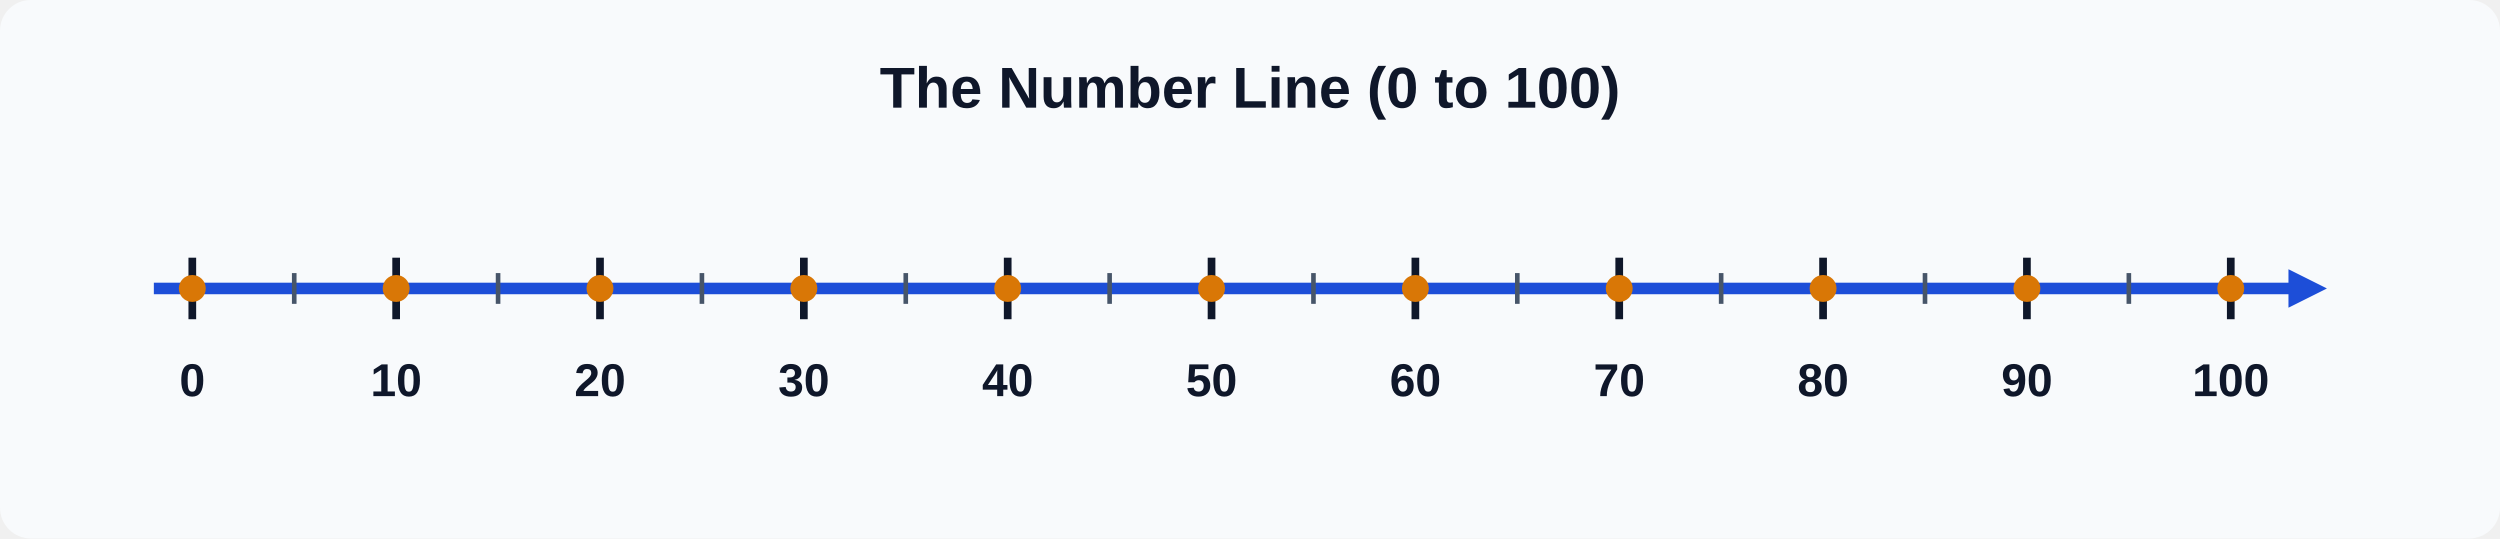
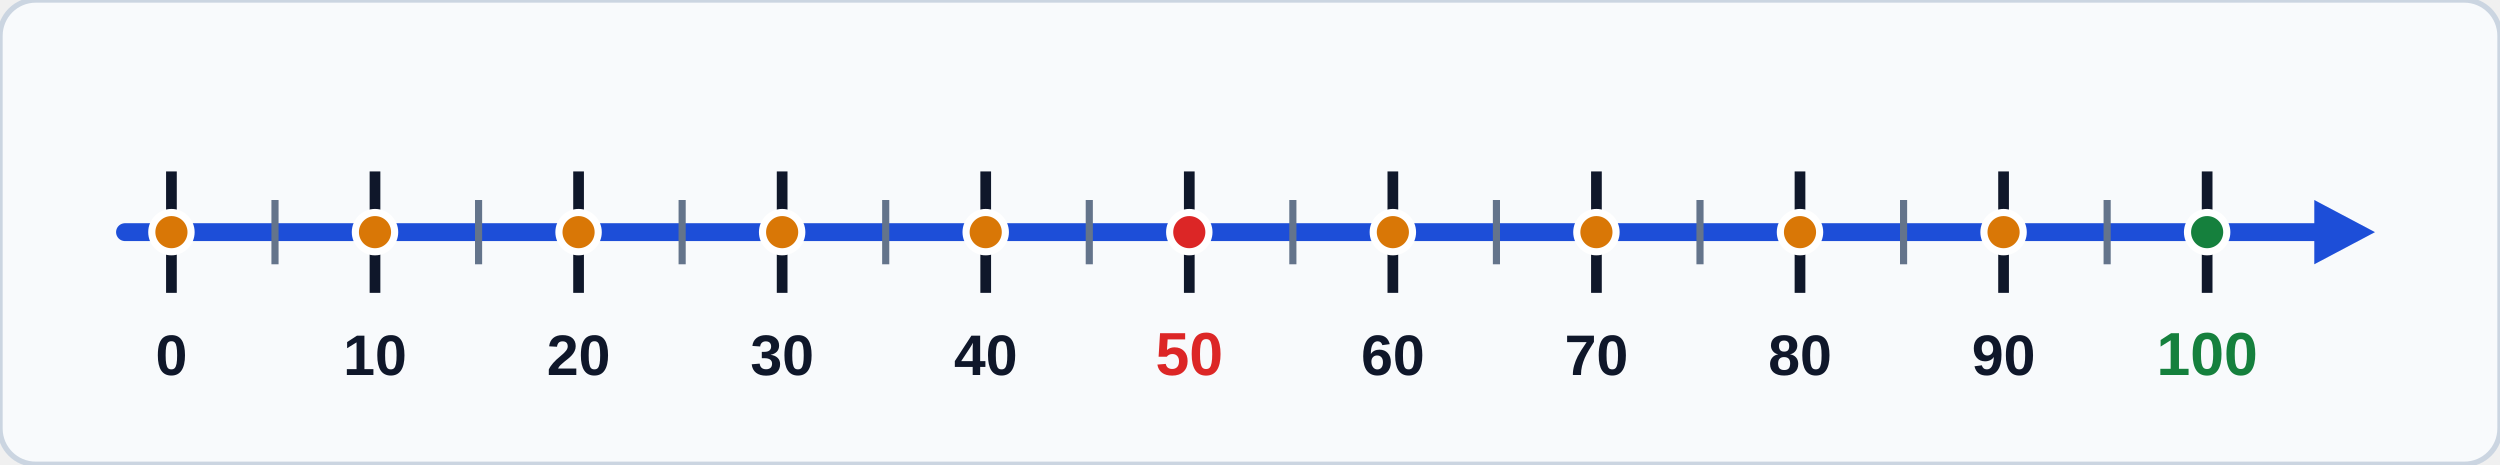
- <svg xmlns="http://www.w3.org/2000/svg" viewBox="0 0 650 140" width="100%" height="140">
-   <rect width="650" height="140" fill="#f8fafc" rx="8" />
-   <text x="325" y="28" text-anchor="middle" font-family="Liberation Sans" font-size="15" font-weight="bold" fill="#0f172a">The Number Line (0 to 100)</text>
-   <line x1="40" y1="75" x2="600" y2="75" stroke="#1d4ed8" stroke-width="3" />
-   <polygon points="605,75 595,70 595,80" fill="#1d4ed8" />
-   <line x1="50" y1="67" x2="50" y2="83" stroke="#0f172a" stroke-width="2" />
-   <circle cx="50" cy="75" r="3.5" fill="#d97706" />
-   <text x="50" y="103" text-anchor="middle" font-family="Liberation Sans" font-size="12" font-weight="bold" fill="#0f172a">0</text>
-   <line x1="103" y1="67" x2="103" y2="83" stroke="#0f172a" stroke-width="2" />
-   <circle cx="103" cy="75" r="3.5" fill="#d97706" />
-   <text x="103" y="103" text-anchor="middle" font-family="Liberation Sans" font-size="12" font-weight="bold" fill="#0f172a">10</text>
-   <line x1="156" y1="67" x2="156" y2="83" stroke="#0f172a" stroke-width="2" />
-   <circle cx="156" cy="75" r="3.5" fill="#d97706" />
-   <text x="156" y="103" text-anchor="middle" font-family="Liberation Sans" font-size="12" font-weight="bold" fill="#0f172a">20</text>
-   <line x1="209" y1="67" x2="209" y2="83" stroke="#0f172a" stroke-width="2" />
-   <circle cx="209" cy="75" r="3.5" fill="#d97706" />
-   <text x="209" y="103" text-anchor="middle" font-family="Liberation Sans" font-size="12" font-weight="bold" fill="#0f172a">30</text>
-   <line x1="262" y1="67" x2="262" y2="83" stroke="#0f172a" stroke-width="2" />
-   <circle cx="262" cy="75" r="3.5" fill="#d97706" />
-   <text x="262" y="103" text-anchor="middle" font-family="Liberation Sans" font-size="12" font-weight="bold" fill="#0f172a">40</text>
-   <line x1="315" y1="67" x2="315" y2="83" stroke="#0f172a" stroke-width="2" />
-   <circle cx="315" cy="75" r="3.5" fill="#d97706" />
-   <text x="315" y="103" text-anchor="middle" font-family="Liberation Sans" font-size="12" font-weight="bold" fill="#0f172a">50</text>
-   <line x1="368" y1="67" x2="368" y2="83" stroke="#0f172a" stroke-width="2" />
-   <circle cx="368" cy="75" r="3.5" fill="#d97706" />
-   <text x="368" y="103" text-anchor="middle" font-family="Liberation Sans" font-size="12" font-weight="bold" fill="#0f172a">60</text>
-   <line x1="421" y1="67" x2="421" y2="83" stroke="#0f172a" stroke-width="2" />
-   <circle cx="421" cy="75" r="3.5" fill="#d97706" />
-   <text x="421" y="103" text-anchor="middle" font-family="Liberation Sans" font-size="12" font-weight="bold" fill="#0f172a">70</text>
-   <line x1="474" y1="67" x2="474" y2="83" stroke="#0f172a" stroke-width="2" />
-   <circle cx="474" cy="75" r="3.5" fill="#d97706" />
-   <text x="474" y="103" text-anchor="middle" font-family="Liberation Sans" font-size="12" font-weight="bold" fill="#0f172a">80</text>
-   <line x1="527" y1="67" x2="527" y2="83" stroke="#0f172a" stroke-width="2" />
-   <circle cx="527" cy="75" r="3.5" fill="#d97706" />
-   <text x="527" y="103" text-anchor="middle" font-family="Liberation Sans" font-size="12" font-weight="bold" fill="#0f172a">90</text>
-   <line x1="580" y1="67" x2="580" y2="83" stroke="#0f172a" stroke-width="2" />
-   <circle cx="580" cy="75" r="3.5" fill="#d97706" />
-   <text x="580" y="103" text-anchor="middle" font-family="Liberation Sans" font-size="12" font-weight="bold" fill="#0f172a">100</text>
-   <line x1="76.5" y1="71" x2="76.5" y2="79" stroke="#475569" stroke-width="1.2" />
-   <line x1="129.5" y1="71" x2="129.5" y2="79" stroke="#475569" stroke-width="1.2" />
-   <line x1="182.5" y1="71" x2="182.5" y2="79" stroke="#475569" stroke-width="1.2" />
-   <line x1="235.5" y1="71" x2="235.5" y2="79" stroke="#475569" stroke-width="1.2" />
-   <line x1="288.5" y1="71" x2="288.5" y2="79" stroke="#475569" stroke-width="1.2" />
-   <line x1="341.5" y1="71" x2="341.5" y2="79" stroke="#475569" stroke-width="1.2" />
-   <line x1="394.5" y1="71" x2="394.5" y2="79" stroke="#475569" stroke-width="1.2" />
-   <line x1="447.5" y1="71" x2="447.5" y2="79" stroke="#475569" stroke-width="1.2" />
-   <line x1="500.5" y1="71" x2="500.5" y2="79" stroke="#475569" stroke-width="1.2" />
-   <line x1="553.5" y1="71" x2="553.5" y2="79" stroke="#475569" stroke-width="1.2" />
+ <svg xmlns="http://www.w3.org/2000/svg" viewBox="0 0 700 130" width="100%" height="130">
+   <rect width="700" height="130" fill="#f8fafc" stroke="#cbd5e1" stroke-width="1.5" rx="10" />
+   <line x1="35" y1="65" x2="655" y2="65" stroke="#1d4ed8" stroke-width="5" stroke-linecap="round" />
+   <polygon points="665,65 648,56 648,74" fill="#1d4ed8" />
+   <line x1="77" y1="56" x2="77" y2="74" stroke="#64748b" stroke-width="2" />
+   <line x1="134" y1="56" x2="134" y2="74" stroke="#64748b" stroke-width="2" />
+   <line x1="191" y1="56" x2="191" y2="74" stroke="#64748b" stroke-width="2" />
+   <line x1="248" y1="56" x2="248" y2="74" stroke="#64748b" stroke-width="2" />
+   <line x1="305" y1="56" x2="305" y2="74" stroke="#64748b" stroke-width="2" />
+   <line x1="362" y1="56" x2="362" y2="74" stroke="#64748b" stroke-width="2" />
+   <line x1="419" y1="56" x2="419" y2="74" stroke="#64748b" stroke-width="2" />
+   <line x1="476" y1="56" x2="476" y2="74" stroke="#64748b" stroke-width="2" />
+   <line x1="533" y1="56" x2="533" y2="74" stroke="#64748b" stroke-width="2" />
+   <line x1="590" y1="56" x2="590" y2="74" stroke="#64748b" stroke-width="2" />
+   <line x1="48" y1="48" x2="48" y2="82" stroke="#0f172a" stroke-width="3" />
+   <circle cx="48" cy="65" r="5.5" fill="#d97706" stroke="#ffffff" stroke-width="2" />
+   <text x="48" y="105" text-anchor="middle" font-family="Liberation Sans, sans-serif" font-size="16" font-weight="bold" fill="#0f172a">0</text>
+   <line x1="105" y1="48" x2="105" y2="82" stroke="#0f172a" stroke-width="3" />
+   <circle cx="105" cy="65" r="5.5" fill="#d97706" stroke="#ffffff" stroke-width="2" />
+   <text x="105" y="105" text-anchor="middle" font-family="Liberation Sans, sans-serif" font-size="16" font-weight="bold" fill="#0f172a">10</text>
+   <line x1="162" y1="48" x2="162" y2="82" stroke="#0f172a" stroke-width="3" />
+   <circle cx="162" cy="65" r="5.5" fill="#d97706" stroke="#ffffff" stroke-width="2" />
+   <text x="162" y="105" text-anchor="middle" font-family="Liberation Sans, sans-serif" font-size="16" font-weight="bold" fill="#0f172a">20</text>
+   <line x1="219" y1="48" x2="219" y2="82" stroke="#0f172a" stroke-width="3" />
+   <circle cx="219" cy="65" r="5.5" fill="#d97706" stroke="#ffffff" stroke-width="2" />
+   <text x="219" y="105" text-anchor="middle" font-family="Liberation Sans, sans-serif" font-size="16" font-weight="bold" fill="#0f172a">30</text>
+   <line x1="276" y1="48" x2="276" y2="82" stroke="#0f172a" stroke-width="3" />
+   <circle cx="276" cy="65" r="5.5" fill="#d97706" stroke="#ffffff" stroke-width="2" />
+   <text x="276" y="105" text-anchor="middle" font-family="Liberation Sans, sans-serif" font-size="16" font-weight="bold" fill="#0f172a">40</text>
+   <line x1="333" y1="48" x2="333" y2="82" stroke="#0f172a" stroke-width="3" />
+   <circle cx="333" cy="65" r="5.5" fill="#dc2626" stroke="#ffffff" stroke-width="2" />
+   <text x="333" y="105" text-anchor="middle" font-family="Liberation Sans, sans-serif" font-size="17" font-weight="bold" fill="#dc2626">50</text>
+   <line x1="390" y1="48" x2="390" y2="82" stroke="#0f172a" stroke-width="3" />
+   <circle cx="390" cy="65" r="5.5" fill="#d97706" stroke="#ffffff" stroke-width="2" />
+   <text x="390" y="105" text-anchor="middle" font-family="Liberation Sans, sans-serif" font-size="16" font-weight="bold" fill="#0f172a">60</text>
+   <line x1="447" y1="48" x2="447" y2="82" stroke="#0f172a" stroke-width="3" />
+   <circle cx="447" cy="65" r="5.5" fill="#d97706" stroke="#ffffff" stroke-width="2" />
+   <text x="447" y="105" text-anchor="middle" font-family="Liberation Sans, sans-serif" font-size="16" font-weight="bold" fill="#0f172a">70</text>
+   <line x1="504" y1="48" x2="504" y2="82" stroke="#0f172a" stroke-width="3" />
+   <circle cx="504" cy="65" r="5.5" fill="#d97706" stroke="#ffffff" stroke-width="2" />
+   <text x="504" y="105" text-anchor="middle" font-family="Liberation Sans, sans-serif" font-size="16" font-weight="bold" fill="#0f172a">80</text>
+   <line x1="561" y1="48" x2="561" y2="82" stroke="#0f172a" stroke-width="3" />
+   <circle cx="561" cy="65" r="5.5" fill="#d97706" stroke="#ffffff" stroke-width="2" />
+   <text x="561" y="105" text-anchor="middle" font-family="Liberation Sans, sans-serif" font-size="16" font-weight="bold" fill="#0f172a">90</text>
+   <line x1="618" y1="48" x2="618" y2="82" stroke="#0f172a" stroke-width="3" />
+   <circle cx="618" cy="65" r="5.5" fill="#15803d" stroke="#ffffff" stroke-width="2" />
+   <text x="618" y="105" text-anchor="middle" font-family="Liberation Sans, sans-serif" font-size="17" font-weight="bold" fill="#15803d">100</text>
</svg>
